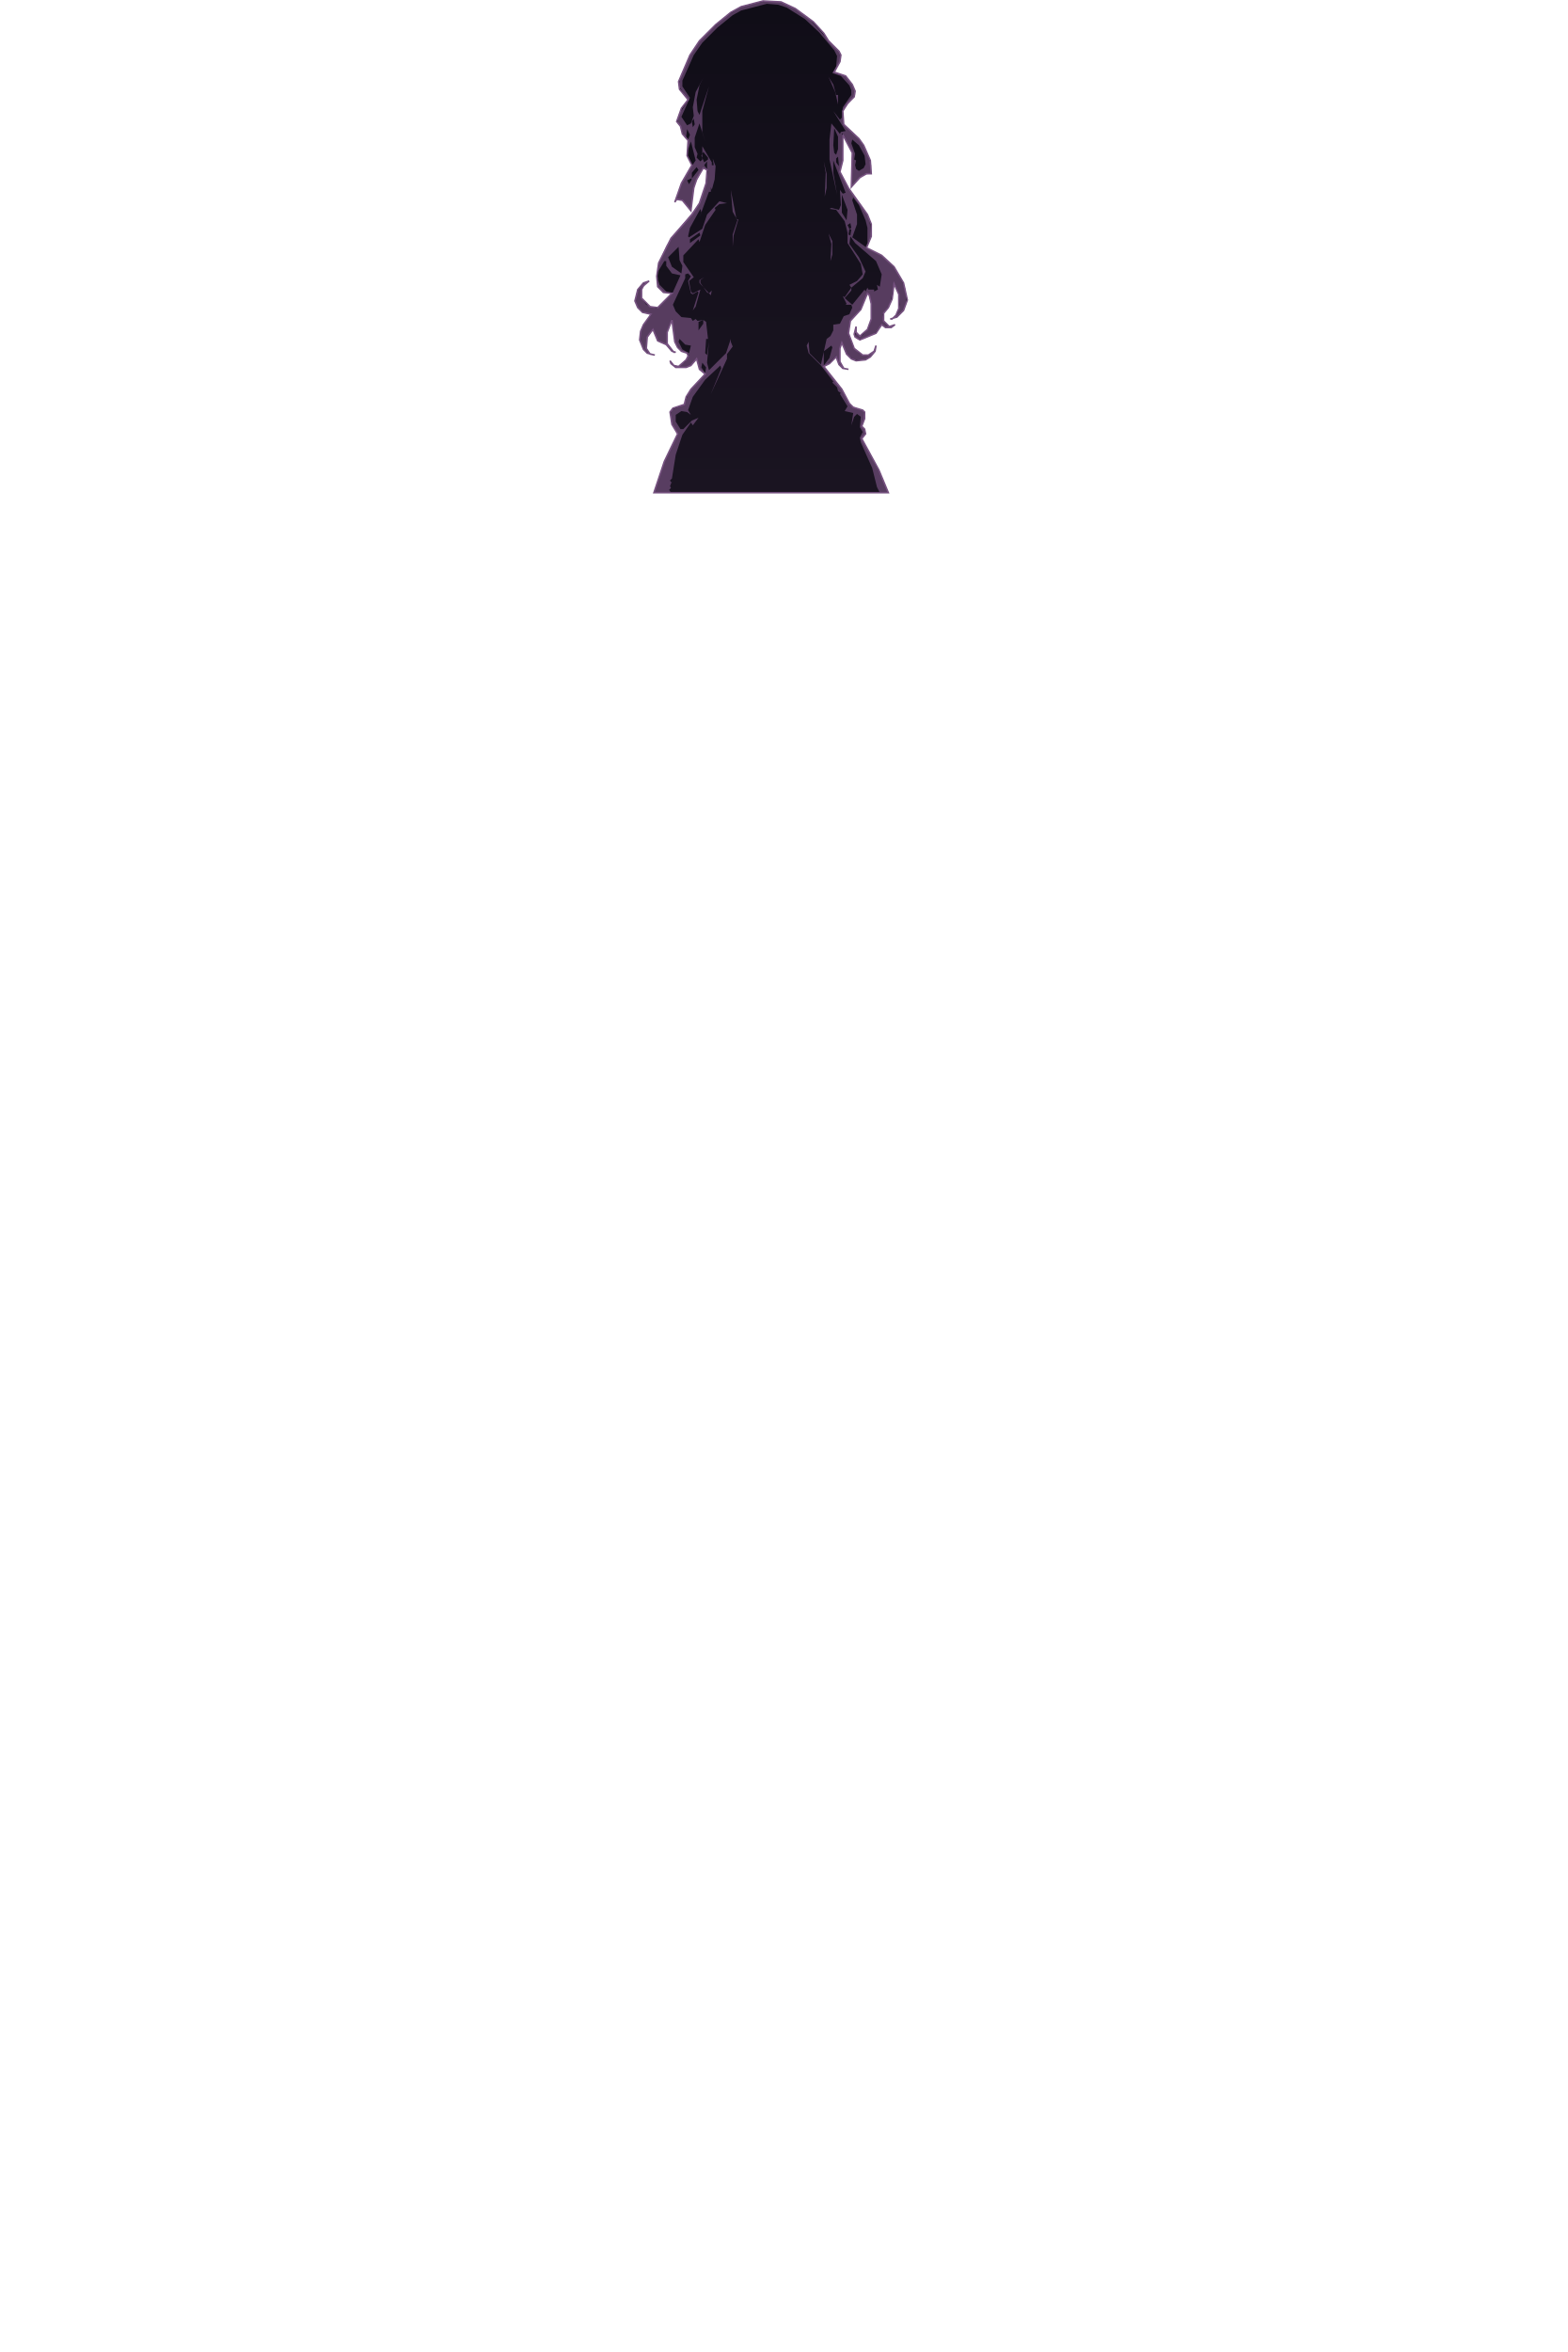
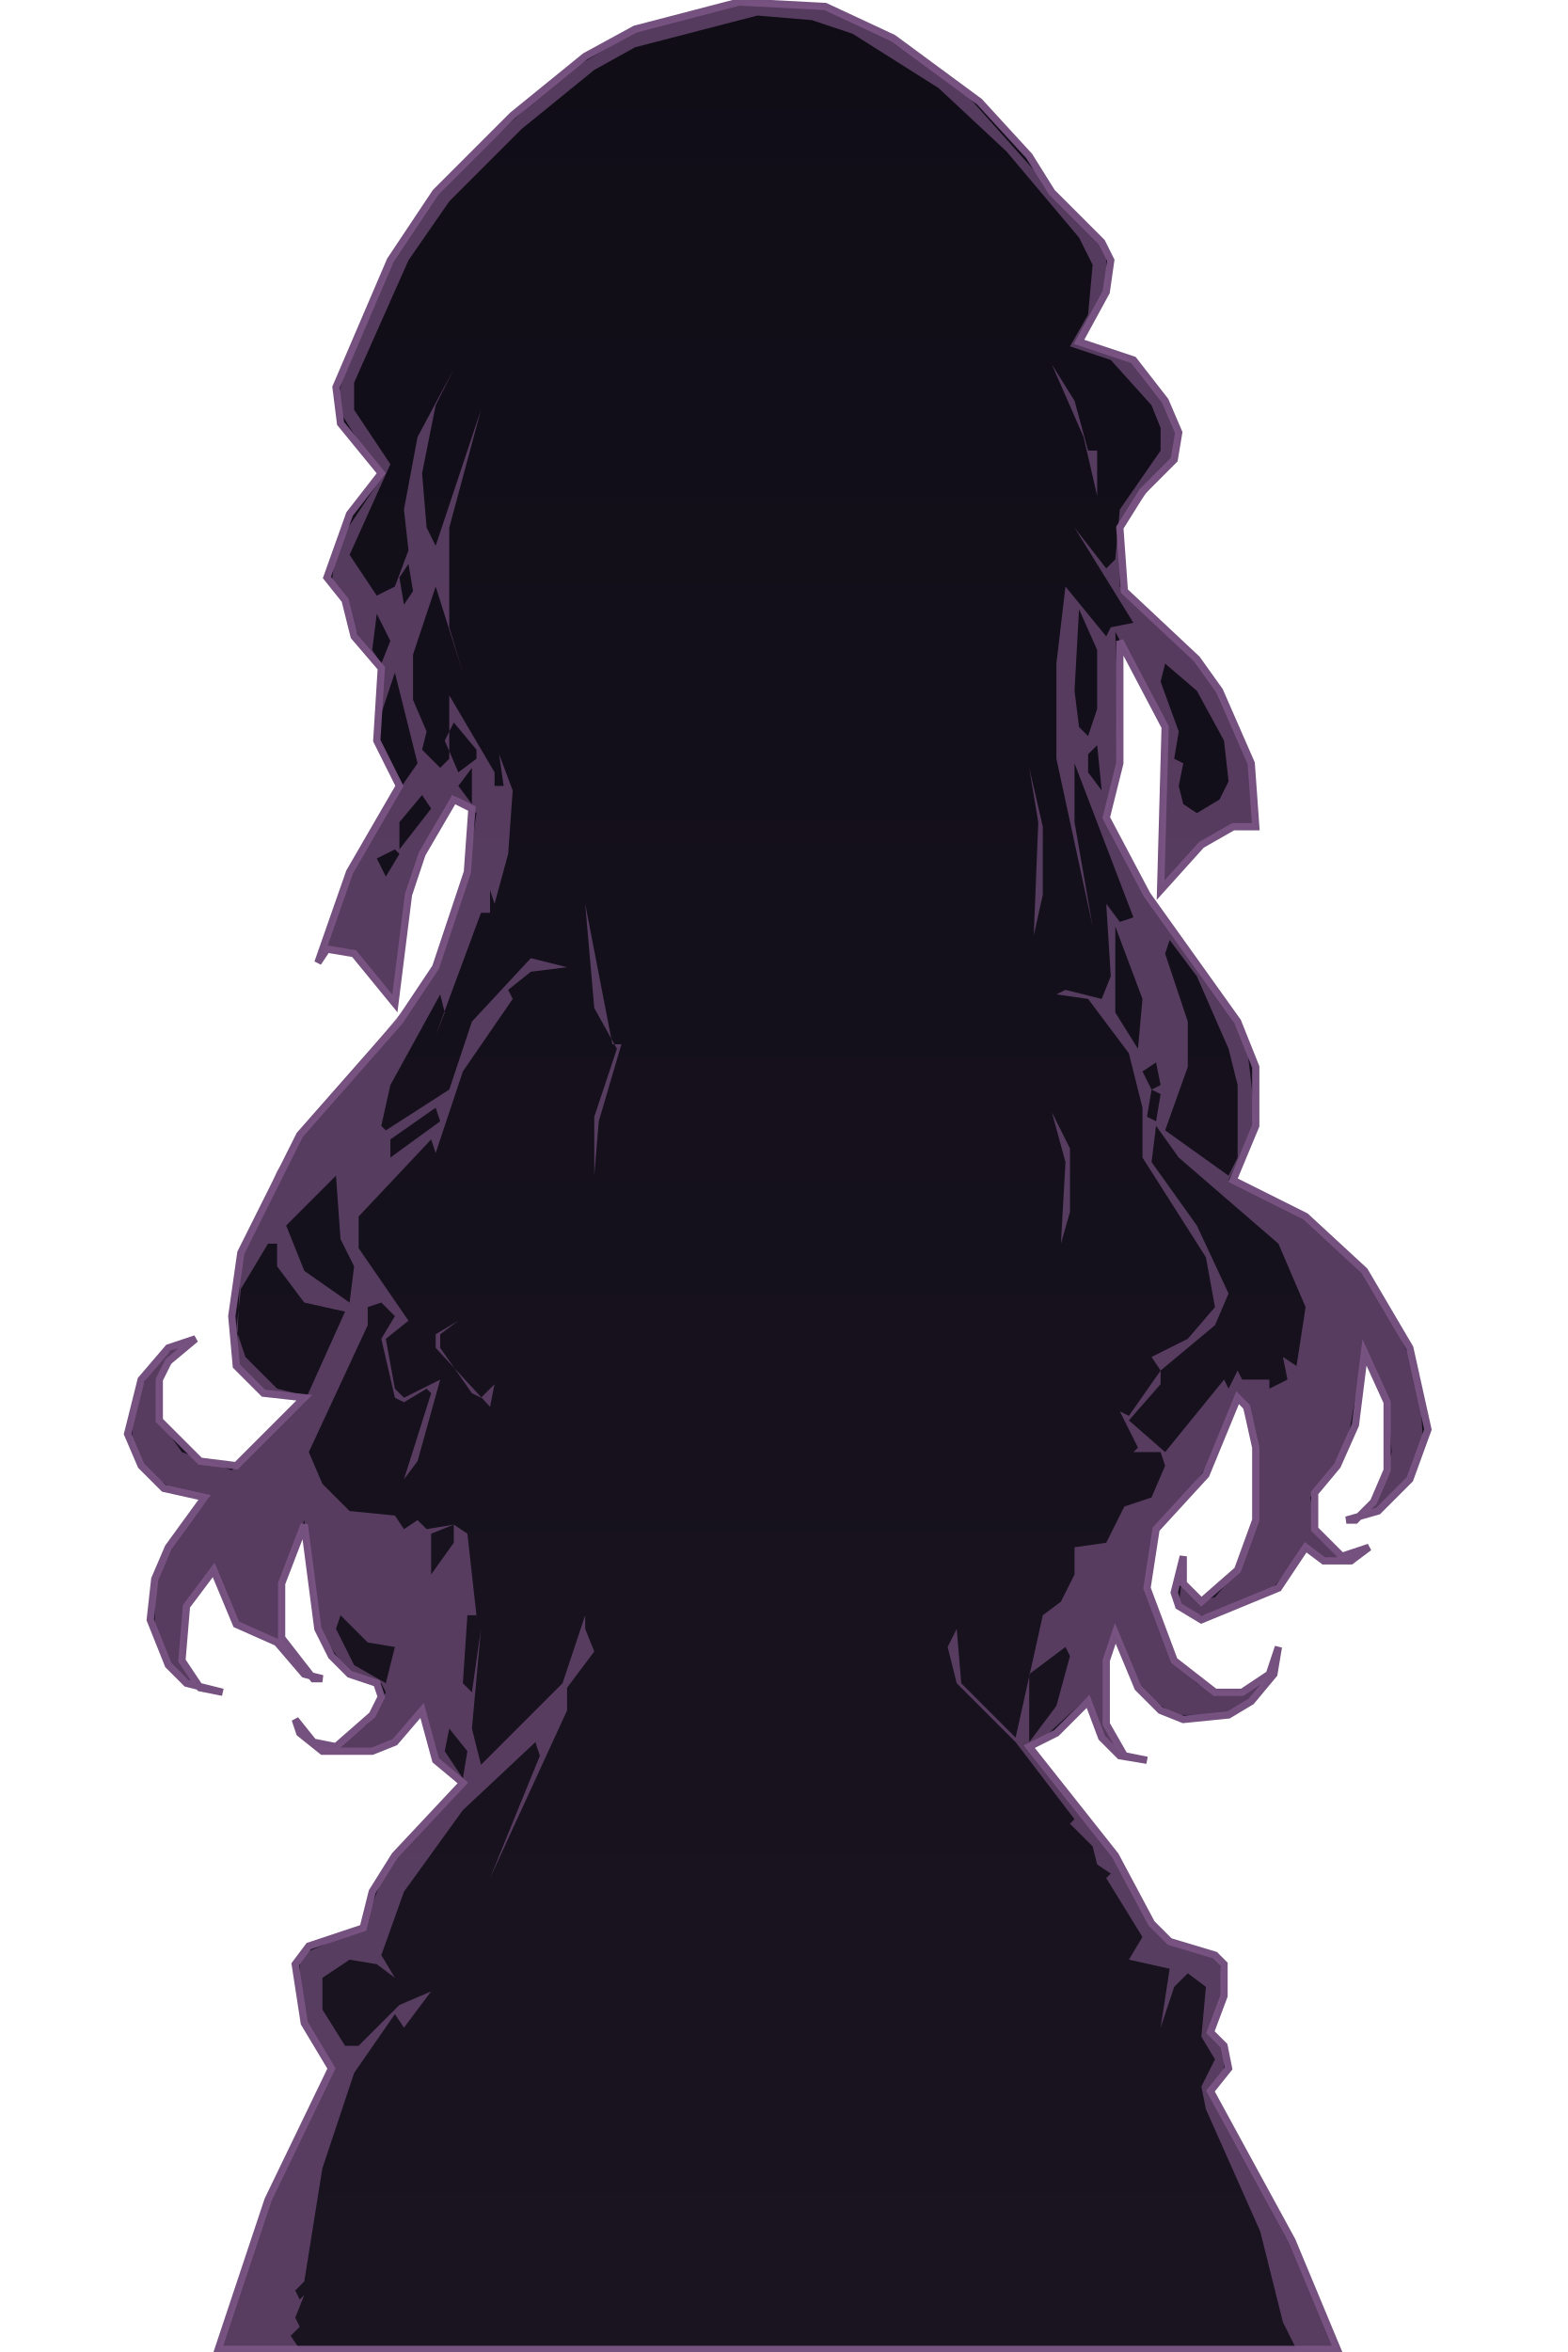
<svg xmlns="http://www.w3.org/2000/svg" viewBox="0 0 1024 1536" width="1024" height="1536">
-   <g transform="translate(380 0) scale(0.62)">
+   <g transform="translate(-82.4 -1.68) scale(2.9595)">
    <defs>
      <linearGradient id="ink" x2="0" y2="1">
        <stop stop-color="#100d17" />
        <stop offset="1" stop-color="#1a1421" />
      </linearGradient>
    </defs>
    <path fill="url(#ink)" stroke="#75517f" stroke-width="1.6" d="M168,7 L157,13 L141,26 L124,43 L114,58 L102,86 L103,94 L112,105 L105,114 L100,128 L104,133 L106,141 L112,148 L111,164 L116,174 L105,193 L98,213 L100,210 L106,211 L115,222 L118,198 L121,189 L128,177 L132,179 L131,193 L124,214 L116,226 L94,251 L81,277 L79,291 L80,302 L86,308 L95,309 L80,324 L72,323 L63,314 L63,305 L65,301 L71,296 L65,298 L59,305 L56,317 L59,324 L64,329 L73,331 L65,342 L62,349 L61,358 L65,368 L69,372 L77,374 L72,373 L68,367 L69,355 L75,347 L80,359 L89,363 L95,370 L99,371 L97,371 L90,362 L90,350 L95,337 L98,360 L101,366 L105,370 L111,372 L112,375 L110,379 L102,386 L97,385 L93,380 L94,383 L99,387 L110,387 L115,385 L121,378 L124,389 L130,394 L115,410 L110,418 L108,426 L96,430 L93,434 L95,447 L101,457 L87,486 L76,519 L323,519 L313,495 L295,462 L299,457 L298,452 L295,449 L298,441 L298,434 L296,432 L286,429 L282,425 L274,410 L255,386 L261,383 L268,376 L271,384 L275,388 L281,389 L276,388 L272,381 L272,367 L274,361 L279,373 L284,378 L289,380 L299,379 L304,376 L309,370 L310,364 L308,370 L302,374 L296,374 L287,367 L281,351 L283,338 L294,326 L301,309 L303,311 L305,320 L305,336 L301,347 L293,354 L289,350 L289,344 L287,352 L288,355 L293,358 L310,351 L316,342 L320,345 L326,345 L330,342 L324,344 L318,338 L318,330 L323,324 L327,315 L329,299 L334,310 L334,325 L331,332 L327,336 L325,336 L332,334 L339,327 L343,316 L339,298 L329,281 L316,269 L300,261 L305,249 L305,236 L301,226 L281,198 L272,181 L275,169 L275,142 L285,161 L284,197 L293,187 L300,183 L305,183 L304,169 L297,153 L292,146 L276,131 L275,117 L280,109 L287,102 L288,96 L285,89 L278,80 L266,76 L272,65 L273,58 L271,54 L260,43 L255,35 L244,23 L225,9 L210,2 L191,1Z" />
    <path fill="#795383" opacity=".65" d="M169,7 L152,17 L125,42 L116,55 L105,78 L102,90 L112,106 L102,121 L101,130 L104,133 L108,144 L112,148 L112,167 L112,158 L115,149 L120,169 L111,182 L103,198 L99,211 L105,210 L115,222 L118,197 L128,176 L133,180 L131,194 L123,216 L95,250 L89,259 L81,278 L80,301 L86,308 L93,308 L89,307 L82,300 L80,294 L81,285 L87,275 L89,275 L89,280 L95,288 L104,290 L95,310 L79,325 L68,321 L63,314 L63,305 L69,297 L63,300 L57,310 L57,320 L60,325 L67,330 L74,331 L66,341 L62,350 L62,361 L66,369 L72,373 L68,368 L68,358 L75,346 L79,357 L83,361 L89,363 L93,368 L90,362 L90,349 L95,336 L98,360 L105,370 L112,372 L113,374 L109,381 L102,386 L98,386 L94,383 L99,387 L110,387 L116,384 L121,378 L125,390 L130,394 L113,413 L108,426 L94,432 L94,444 L101,458 L88,484 L76,519 L94,519 L92,516 L94,514 L93,512 L95,507 L94,508 L93,506 L95,504 L99,479 L106,458 L115,445 L117,448 L123,440 L116,443 L107,452 L104,452 L99,444 L99,437 L105,433 L111,434 L115,437 L112,432 L117,418 L130,400 L146,385 L147,388 L136,415 L153,378 L153,373 L159,365 L157,360 L157,350 L157,357 L152,372 L134,390 L132,382 L134,360 L132,374 L130,372 L131,357 L133,357 L131,339 L128,337 L122,338 L120,336 L117,338 L115,335 L105,334 L99,328 L96,321 L109,293 L109,289 L112,288 L115,291 L112,296 L115,309 L117,310 L122,307 L123,308 L117,327 L120,323 L125,305 L117,309 L115,307 L113,296 L118,292 L107,276 L107,269 L123,252 L124,255 L130,237 L141,221 L140,219 L145,215 L153,214 L145,212 L132,226 L127,241 L113,250 L112,249 L114,240 L125,220 L126,224 L124,229 L134,202 L136,202 L136,197 L137,200 L140,189 L141,175 L138,167 L139,174 L137,174 L137,171 L127,154 L127,168 L125,170 L121,166 L122,162 L119,155 L119,145 L124,130 L130,149 L127,139 L127,117 L134,91 L124,121 L122,117 L121,105 L124,90 L128,82 L120,97 L117,113 L118,122 L115,130 L111,132 L105,123 L114,103 L106,91 L106,85 L118,58 L127,45 L143,29 L159,16 L168,11 L195,4 L207,5 L216,8 L235,20 L250,34 L266,53 L269,59 L268,70 L264,77 L273,80 L282,90 L284,95 L284,100 L275,113 L274,124 L272,126 L265,117 L278,138 L273,139 L272,141 L263,130 L261,147 L261,168 L269,205 L265,182 L265,169 L278,203 L275,204 L272,200 L273,216 L271,221 L263,219 L257,222 L261,220 L268,221 L277,233 L280,245 L280,256 L294,278 L296,289 L290,296 L282,300 L284,303 L277,313 L275,312 L279,320 L278,321 L284,321 L285,324 L282,331 L276,333 L272,341 L265,342 L265,348 L262,354 L258,357 L252,384 L240,372 L239,360 L237,364 L239,372 L252,385 L265,402 L264,403 L269,408 L270,412 L273,414 L272,415 L280,428 L277,433 L286,435 L284,448 L287,439 L290,436 L294,439 L293,450 L296,455 L293,461 L294,466 L306,493 L311,513 L314,519 L323,519 L317,504 L295,462 L298,459 L298,453 L295,449 L298,440 L297,433 L283,427 L273,409 L255,387 L268,375 L270,382 L277,389 L272,382 L272,366 L274,361 L280,374 L287,379 L298,379 L305,375 L309,369 L303,374 L296,374 L292,372 L286,366 L281,353 L282,340 L296,322 L301,308 L305,319 L305,337 L302,346 L296,353 L292,354 L288,347 L289,346 L288,355 L290,357 L297,357 L308,352 L316,342 L321,345 L327,344 L323,344 L319,340 L317,331 L325,320 L329,298 L334,309 L335,321 L333,329 L328,335 L333,333 L338,328 L342,320 L341,304 L331,284 L317,270 L299,261 L305,248 L303,231 L295,217 L280,197 L272,182 L275,167 L274,140 L285,160 L284,196 L297,184 L305,183 L305,174 L299,157 L291,145 L275,130 L275,117 L288,100 L288,96 L282,85 L276,79 L266,76 L272,64 L272,56 L239,19 L221,7 L209,2 L194,1Z M283,249 L288,256 L310,275 L316,289 L314,302 L311,300 L312,305 L308,307 L308,305 L302,305 L301,303 L299,307 L298,305 L285,321 L277,314 L284,306 L284,303 L296,293 L299,286 L292,271 L282,257Z M286,208 L292,216 L299,232 L301,240 L301,256 L299,260 L285,250 L290,236 L290,226 L285,211Z M285,147 L292,153 L298,164 L299,173 L297,177 L292,180 L289,178 L288,174 L289,169 L287,168 L288,162 L284,151Z M102,260 L103,274 L106,280 L105,288 L95,281 L91,271Z M263,364 L264,366 L261,377 L255,385 L255,370Z M274,205 L280,221 L279,232 L274,224Z M266,135 L270,144 L270,157 L268,163 L266,161 L265,153Z M103,357 L109,363 L115,364 L113,372 L106,368 L102,360Z M128,160 L133,166 L133,168 L129,171 L126,164Z M124,245 L125,248 L114,256 L114,252Z M157,200 L159,223 L164,232 L159,247 L159,260 L160,248 L165,231 L163,231Z M121,176 L123,179 L116,188 L116,182Z M128,337 L128,341 L123,348 L123,339Z M127,382 L131,387 L130,393 L126,387Z M111,136 L114,142 L112,147 L110,144Z M260,246 L263,257 L262,275 L264,268 L264,254Z M255,170 L257,182 L256,207 L258,198 L258,183Z M270,165 L271,175 L268,171 L268,167Z M260,81 L267,97 L270,110 L270,120 L270,100 L268,100 L265,89Z M132,170 L132,178 L129,174Z M118,125 L119,131 L117,134 L116,128Z M282,241 L284,242 L283,248 L281,247Z M283,235 L284,240 L282,241 L280,237Z M129,292 L124,295 L124,298 L136,311 L137,306 L134,309 L132,308 L125,298 L125,295Z M115,188 L116,189 L113,194 L111,190Z" />
  </g>
</svg>
